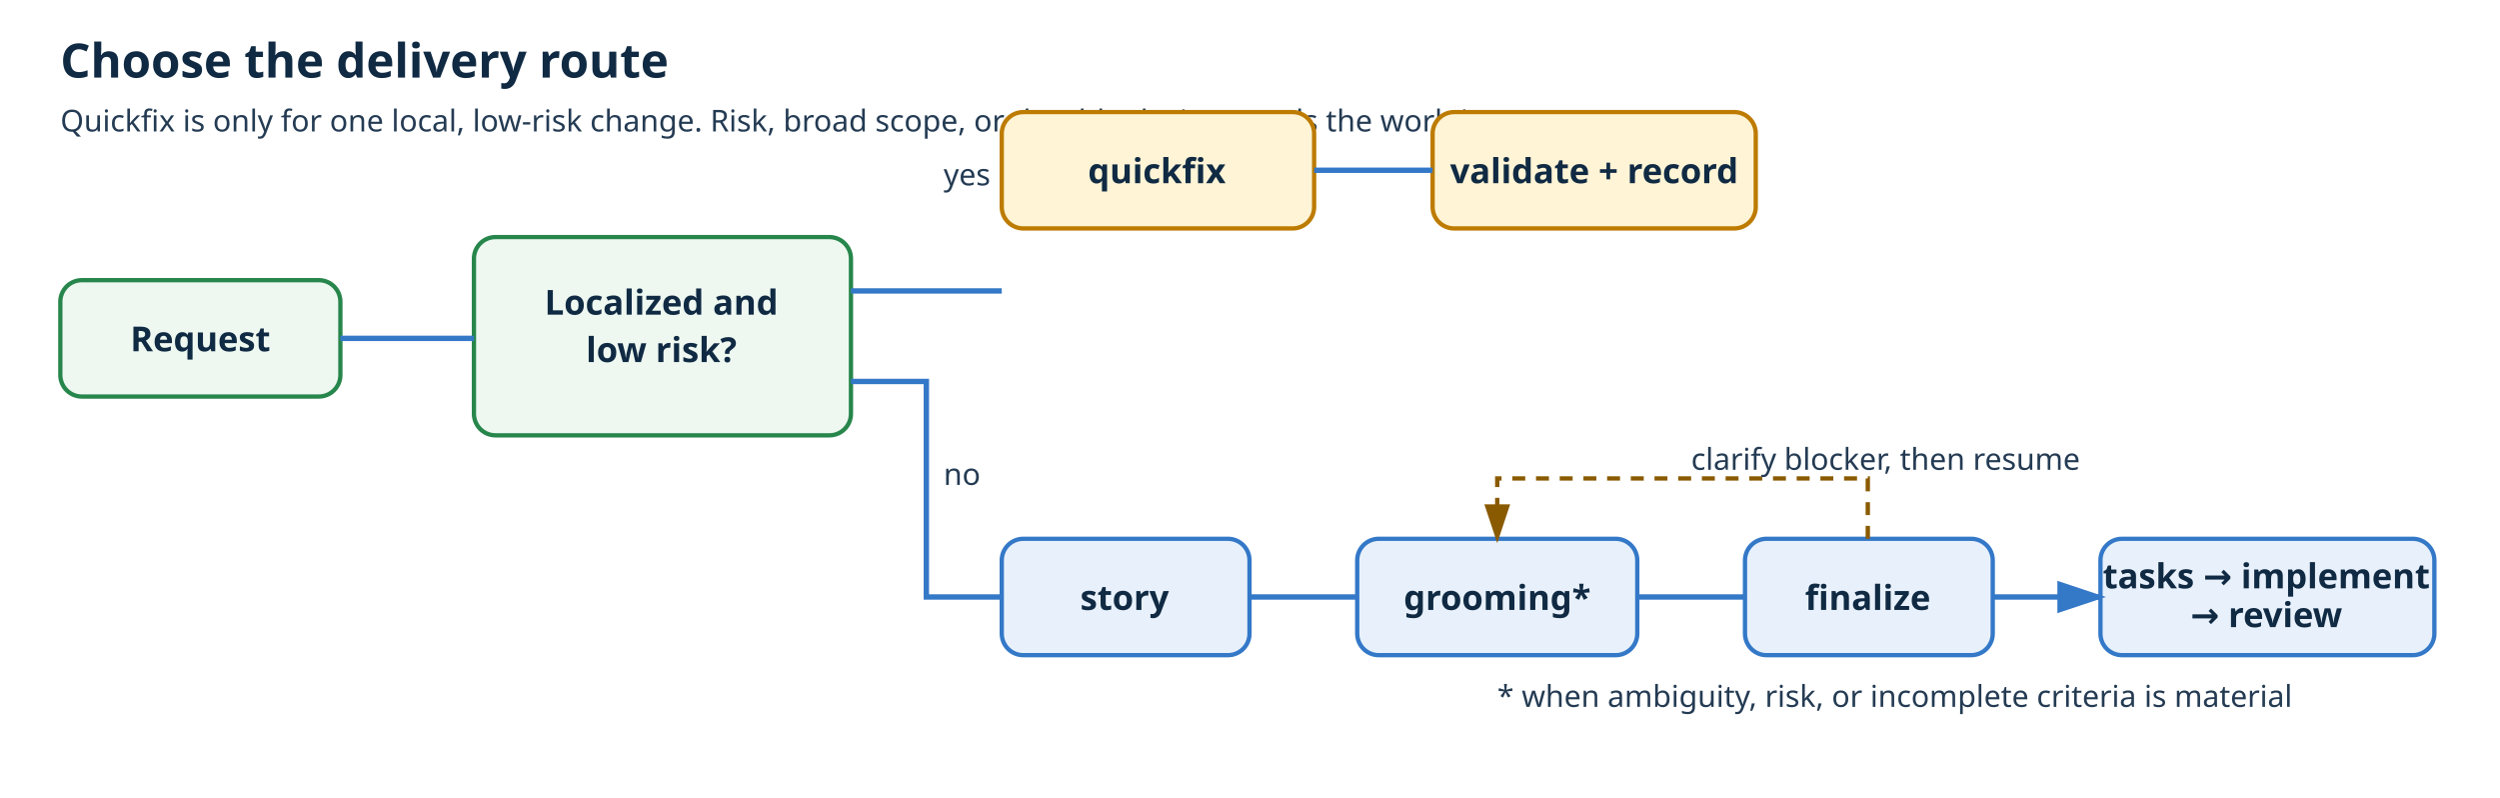
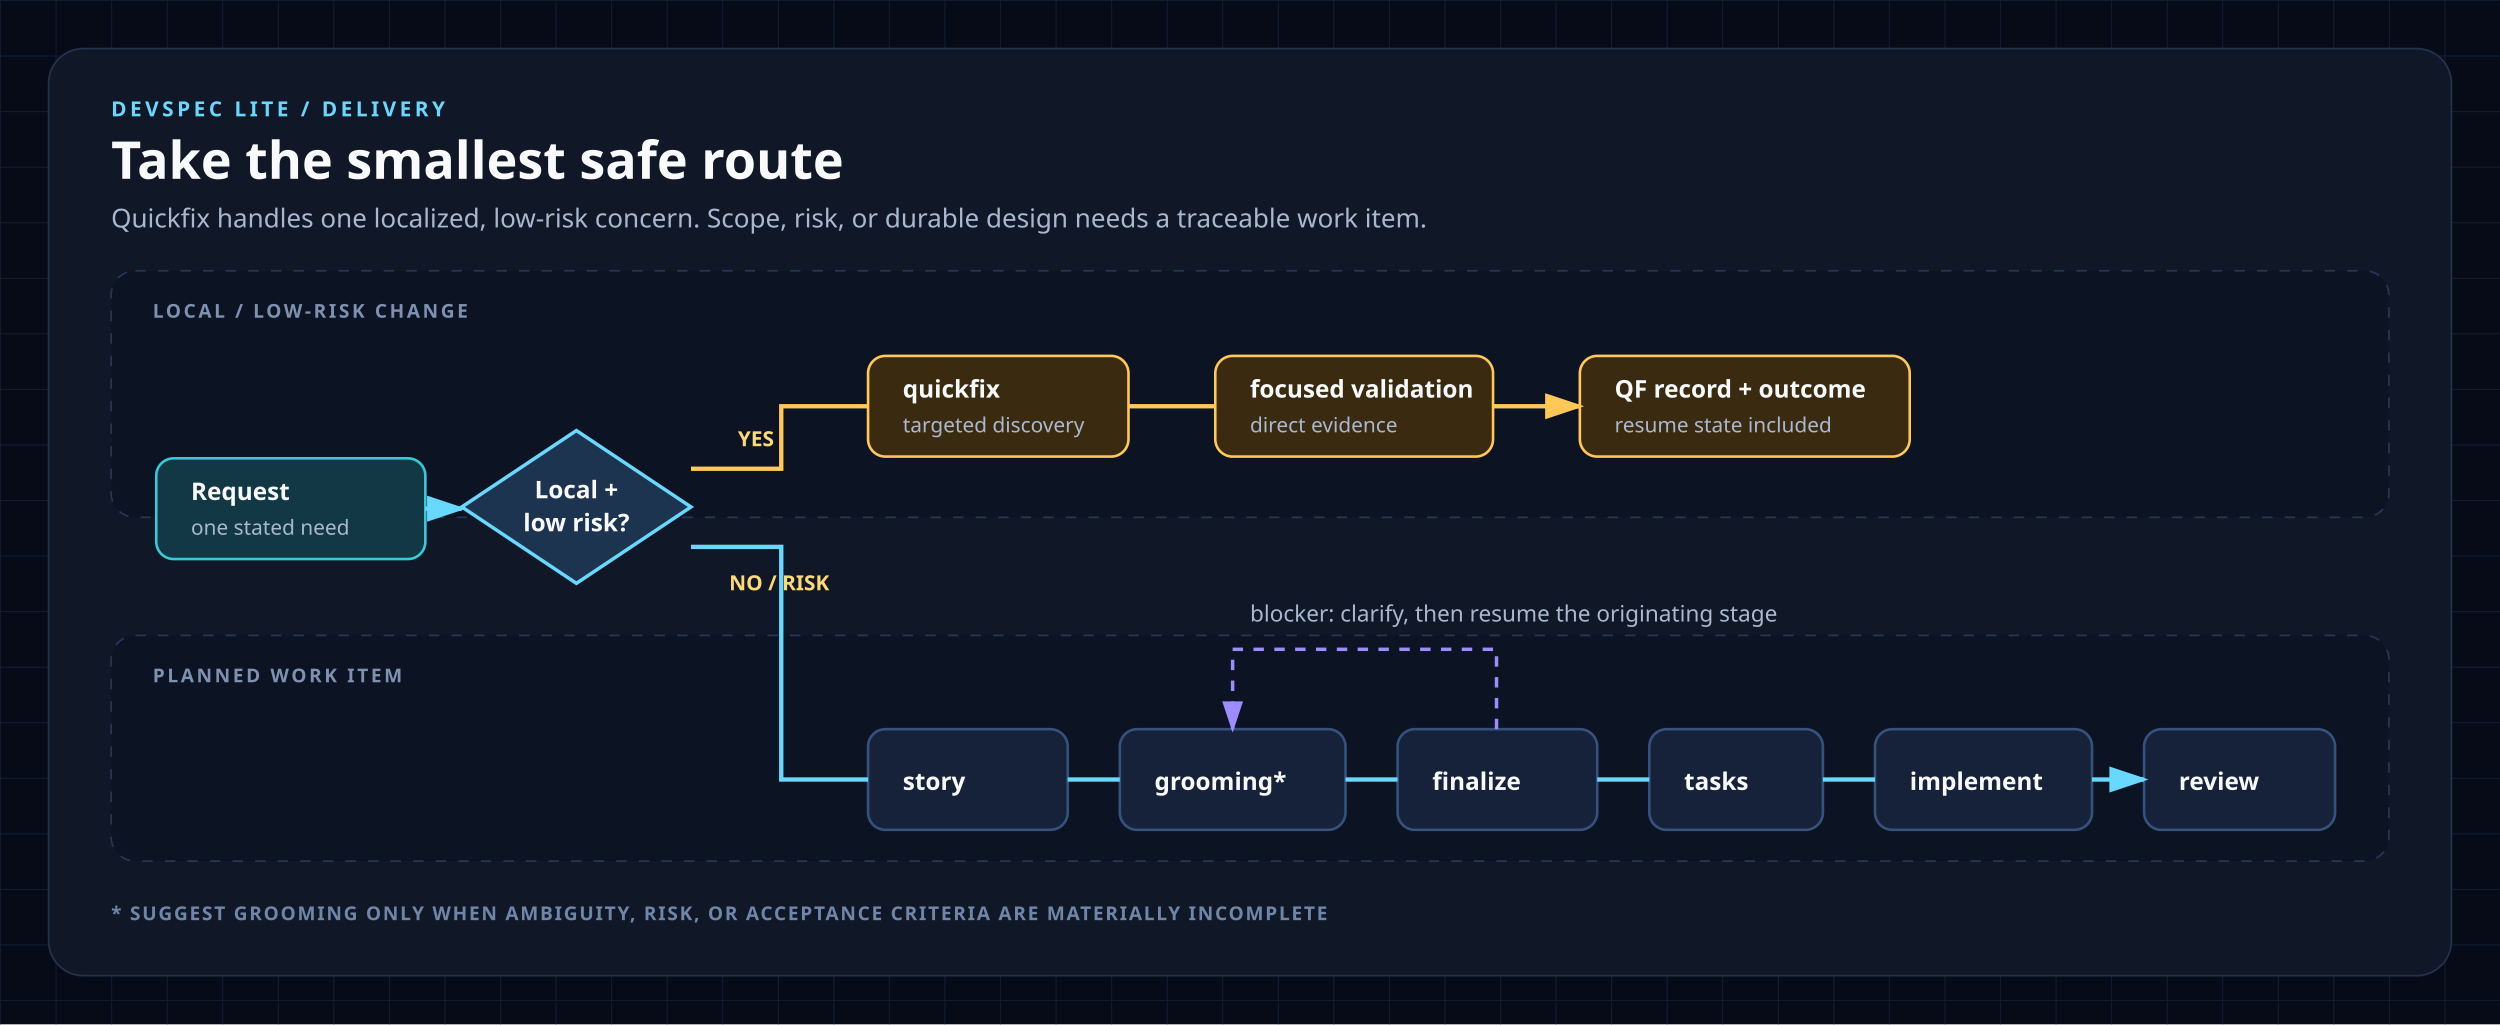
- <svg xmlns="http://www.w3.org/2000/svg" viewBox="0 0 1160 370" role="img" aria-labelledby="title desc">
-   <style>.t{font:600 16px system-ui,sans-serif;fill:#102a43}.s{font:14px system-ui,sans-serif;fill:#243b53}.n{fill:#e8f1fb;stroke:#3478c8;stroke-width:2}.q{fill:#fff4d6;stroke:#bd7b00;stroke-width:2}.r{fill:#eef8f1;stroke:#27864b;stroke-width:2}.a{fill:none;stroke:#3478c8;stroke-width:2.5;marker-end:url(#m)}.d{fill:none;stroke:#8a5a00;stroke-width:2;stroke-dasharray:6 5;marker-end:url(#m2)}.h{font:700 22px system-ui,sans-serif;fill:#102a43}</style>
+ <svg xmlns="http://www.w3.org/2000/svg" viewBox="0 0 1440 590" role="img" aria-labelledby="title desc">
+   <style>.bg{fill:#070b18}.surface{fill:#101827;stroke:#24324b}.lane{fill:#0c1323;stroke:#263653;stroke-dasharray:6 7}.eyebrow{font:700 12px system-ui,sans-serif;letter-spacing:2px;fill:#69d8ff}.title{font:700 30px system-ui,sans-serif;fill:#f8fafc}.sub{font:15px system-ui,sans-serif;fill:#aab8cf}.laneLabel{font:700 11px system-ui,sans-serif;letter-spacing:1.5px;fill:#7f91b1}.card{fill:#16223a;stroke:#35517c;stroke-width:1.5}.quick{fill:#3a2b10;stroke:#ffc857}.start{fill:#123745;stroke:#39c9d9}.decision{fill:#1d3450;stroke:#69d8ff;stroke-width:2}.nodeTitle{font:700 14px system-ui,sans-serif;fill:#f8fafc}.nodeMeta{font:12px system-ui,sans-serif;fill:#aab8cf}.flow{fill:none;stroke:#69d8ff;stroke-width:2.5;marker-end:url(#arrow)}.flowQuick{fill:none;stroke:#ffc857;stroke-width:2.5;marker-end:url(#arrowGold)}.clarify{fill:none;stroke:#9c8cff;stroke-width:2;stroke-dasharray:6 6;marker-end:url(#arrowV)}.label{font:700 12px system-ui,sans-serif;fill:#ffd978}.note{font:13px system-ui,sans-serif;fill:#aab8cf}.foot{font:600 11px system-ui,sans-serif;letter-spacing:1px;fill:#6f86a8}</style>
  <defs>
-     <marker id="m" markerWidth="10" markerHeight="10" refX="8" refY="3" orient="auto">
-       <path d="M0,0 L0,6 L9,3 z" fill="#3478c8" />
+     <pattern id="grid" width="32" height="32" patternUnits="userSpaceOnUse">
+       <path d="M32 0H0V32" fill="none" stroke="#14213a" stroke-width="1" />
+     </pattern>
+     <marker id="arrow" markerWidth="10" markerHeight="10" refX="8" refY="3" orient="auto">
+       <path d="M0,0 L0,6 L9,3 z" fill="#69d8ff" />
    </marker>
-     <marker id="m2" markerWidth="10" markerHeight="10" refX="8" refY="3" orient="auto">
-       <path d="M0,0 L0,6 L9,3 z" fill="#8a5a00" />
+     <marker id="arrowGold" markerWidth="10" markerHeight="10" refX="8" refY="3" orient="auto">
+       <path d="M0,0 L0,6 L9,3 z" fill="#ffc857" />
+     </marker>
+     <marker id="arrowV" markerWidth="10" markerHeight="10" refX="8" refY="3" orient="auto">
+       <path d="M0,0 L0,6 L9,3 z" fill="#9c8cff" />
    </marker>
  </defs>
-   <text x="28" y="36" class="h">Choose the delivery route</text>
-   <text x="28" y="61" class="s">Quickfix is only for one local, low-risk change. Risk, broad scope, or durable design needs the work-item route.</text>
-   <rect x="28" y="130" width="130" height="54" rx="10" class="r" />
-   <text x="93" y="163" text-anchor="middle" class="t">Request</text>
-   <rect x="220" y="110" width="175" height="92" rx="10" class="r" />
-   <text x="307" y="146" text-anchor="middle" class="t">Localized and</text>
-   <text x="307" y="168" text-anchor="middle" class="t">low risk?</text>
-   <rect x="465" y="52" width="145" height="54" rx="10" class="q" />
-   <text x="537" y="85" text-anchor="middle" class="t">quickfix</text>
-   <rect x="665" y="52" width="150" height="54" rx="10" class="q" />
-   <text x="740" y="85" text-anchor="middle" class="t">validate + record</text>
-   <rect x="465" y="250" width="115" height="54" rx="10" class="n" />
-   <text x="522" y="283" text-anchor="middle" class="t">story</text>
-   <rect x="630" y="250" width="130" height="54" rx="10" class="n" />
-   <text x="695" y="283" text-anchor="middle" class="t">grooming*</text>
-   <rect x="810" y="250" width="115" height="54" rx="10" class="n" />
-   <text x="867" y="283" text-anchor="middle" class="t">finalize</text>
-   <rect x="975" y="250" width="155" height="54" rx="10" class="n" />
-   <text x="1052" y="273" text-anchor="middle" class="t">tasks → implement</text>
-   <text x="1052" y="291" text-anchor="middle" class="t">→ review</text>
-   <text x="438" y="86" class="s">yes</text>
-   <text x="438" y="225" class="s">no</text>
-   <text x="695" y="328" class="s">* when ambiguity, risk, or incomplete criteria is material</text>
-   <path d="M158 157H220M395 135H465M610 79H665M395 177H430V277H465M580 277H630M760 277H810M925 277H975" class="a" />
-   <path d="M867 250V222H695V250" class="d" />
-   <text x="785" y="218" class="s">clarify blocker, then resume</text>
+   <rect class="bg" width="1440" height="590" />
+   <rect fill="url(#grid)" width="1440" height="590" opacity=".9" />
+   <rect class="surface" x="28" y="28" width="1384" height="534" rx="20" />
+   <text x="64" y="67" class="eyebrow">DEVSPEC LITE / DELIVERY</text>
+   <text x="64" y="103" class="title">Take the smallest safe route</text>
+   <text x="64" y="131" class="sub">Quickfix handles one localized, low-risk concern. Scope, risk, or durable design needs a traceable work item.</text>
+   <rect class="lane" x="64" y="156" width="1312" height="142" rx="14" />
+   <text x="88" y="183" class="laneLabel">LOCAL / LOW-RISK CHANGE</text>
+   <rect class="lane" x="64" y="366" width="1312" height="130" rx="14" />
+   <text x="88" y="393" class="laneLabel">PLANNED WORK ITEM</text>
+   <rect class="card start" x="90" y="264" width="155" height="58" rx="10" />
+   <text x="110" y="288" class="nodeTitle">Request</text>
+   <text x="110" y="308" class="nodeMeta">one stated need</text>
+   <polygon class="decision" points="332,248 398,292 332,336 266,292" />
+   <text x="332" y="287" text-anchor="middle" class="nodeTitle">Local +</text>
+   <text x="332" y="306" text-anchor="middle" class="nodeTitle">low risk?</text>
+   <rect class="card quick" x="500" y="205" width="150" height="58" rx="10" />
+   <text x="520" y="229" class="nodeTitle">quickfix</text>
+   <text x="520" y="249" class="nodeMeta">targeted discovery</text>
+   <rect class="card quick" x="700" y="205" width="160" height="58" rx="10" />
+   <text x="720" y="229" class="nodeTitle">focused validation</text>
+   <text x="720" y="249" class="nodeMeta">direct evidence</text>
+   <rect class="card quick" x="910" y="205" width="190" height="58" rx="10" />
+   <text x="930" y="229" class="nodeTitle">QF record + outcome</text>
+   <text x="930" y="249" class="nodeMeta">resume state included</text>
+   <rect class="card" x="500" y="420" width="115" height="58" rx="10" />
+   <text x="520" y="455" class="nodeTitle">story</text>
+   <rect class="card" x="645" y="420" width="130" height="58" rx="10" />
+   <text x="665" y="455" class="nodeTitle">grooming*</text>
+   <rect class="card" x="805" y="420" width="115" height="58" rx="10" />
+   <text x="825" y="455" class="nodeTitle">finalize</text>
+   <rect class="card" x="950" y="420" width="100" height="58" rx="10" />
+   <text x="970" y="455" class="nodeTitle">tasks</text>
+   <rect class="card" x="1080" y="420" width="125" height="58" rx="10" />
+   <text x="1100" y="455" class="nodeTitle">implement</text>
+   <rect class="card" x="1235" y="420" width="110" height="58" rx="10" />
+   <text x="1255" y="455" class="nodeTitle">review</text>
+   <path class="flow" d="M245 293H266" />
+   <path class="flowQuick" d="M398 270H450V234H500M650 234H700M860 234H910" />
+   <path class="flow" d="M398 315H450V449H500M615 449H645M775 449H805M920 449H950M1050 449H1080M1205 449H1235" />
+   <text x="425" y="257" class="label">YES</text>
+   <text x="420" y="340" class="label">NO / RISK</text>
+   <path class="clarify" d="M862 420V374H710V420" />
+   <text x="720" y="358" class="note">blocker: clarify, then resume the originating stage</text>
+   <text x="64" y="530" class="foot">* SUGGEST GROOMING ONLY WHEN AMBIGUITY, RISK, OR ACCEPTANCE CRITERIA ARE MATERIALLY INCOMPLETE</text>
</svg>
